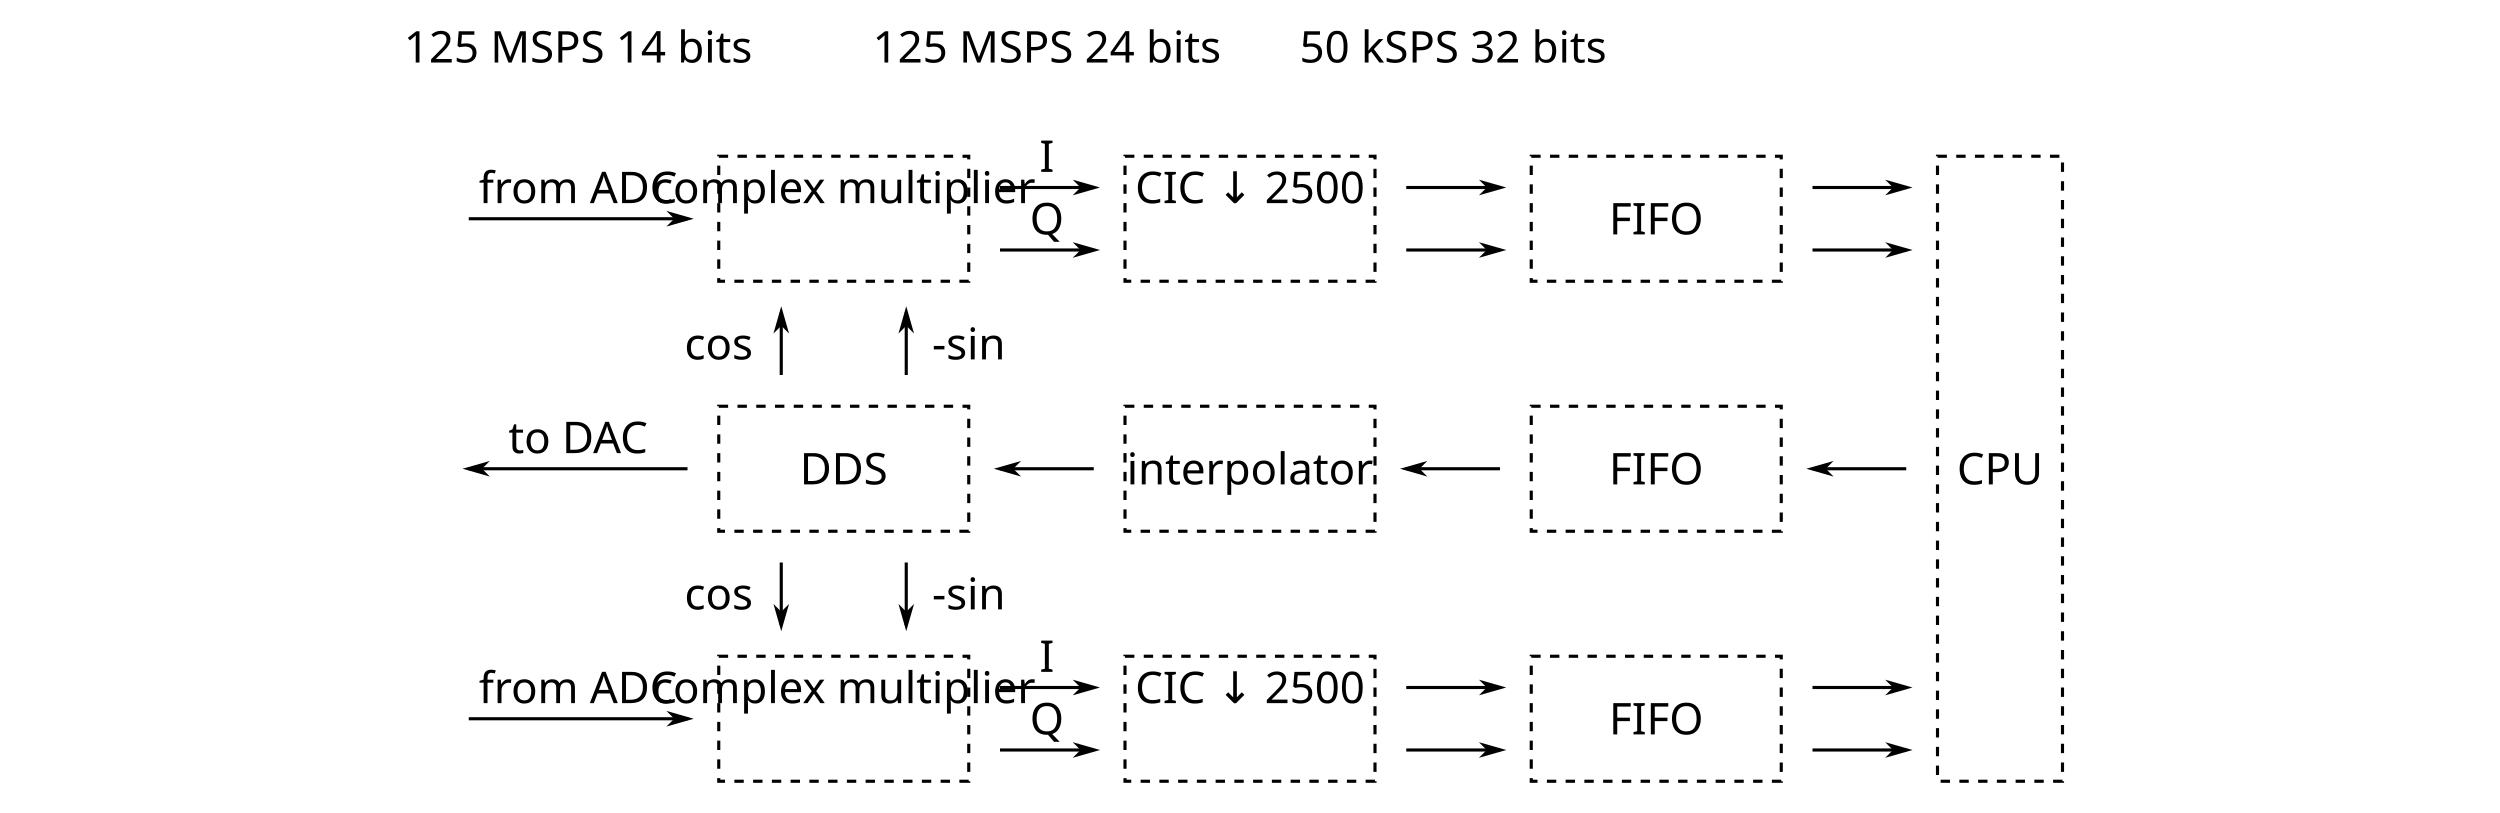
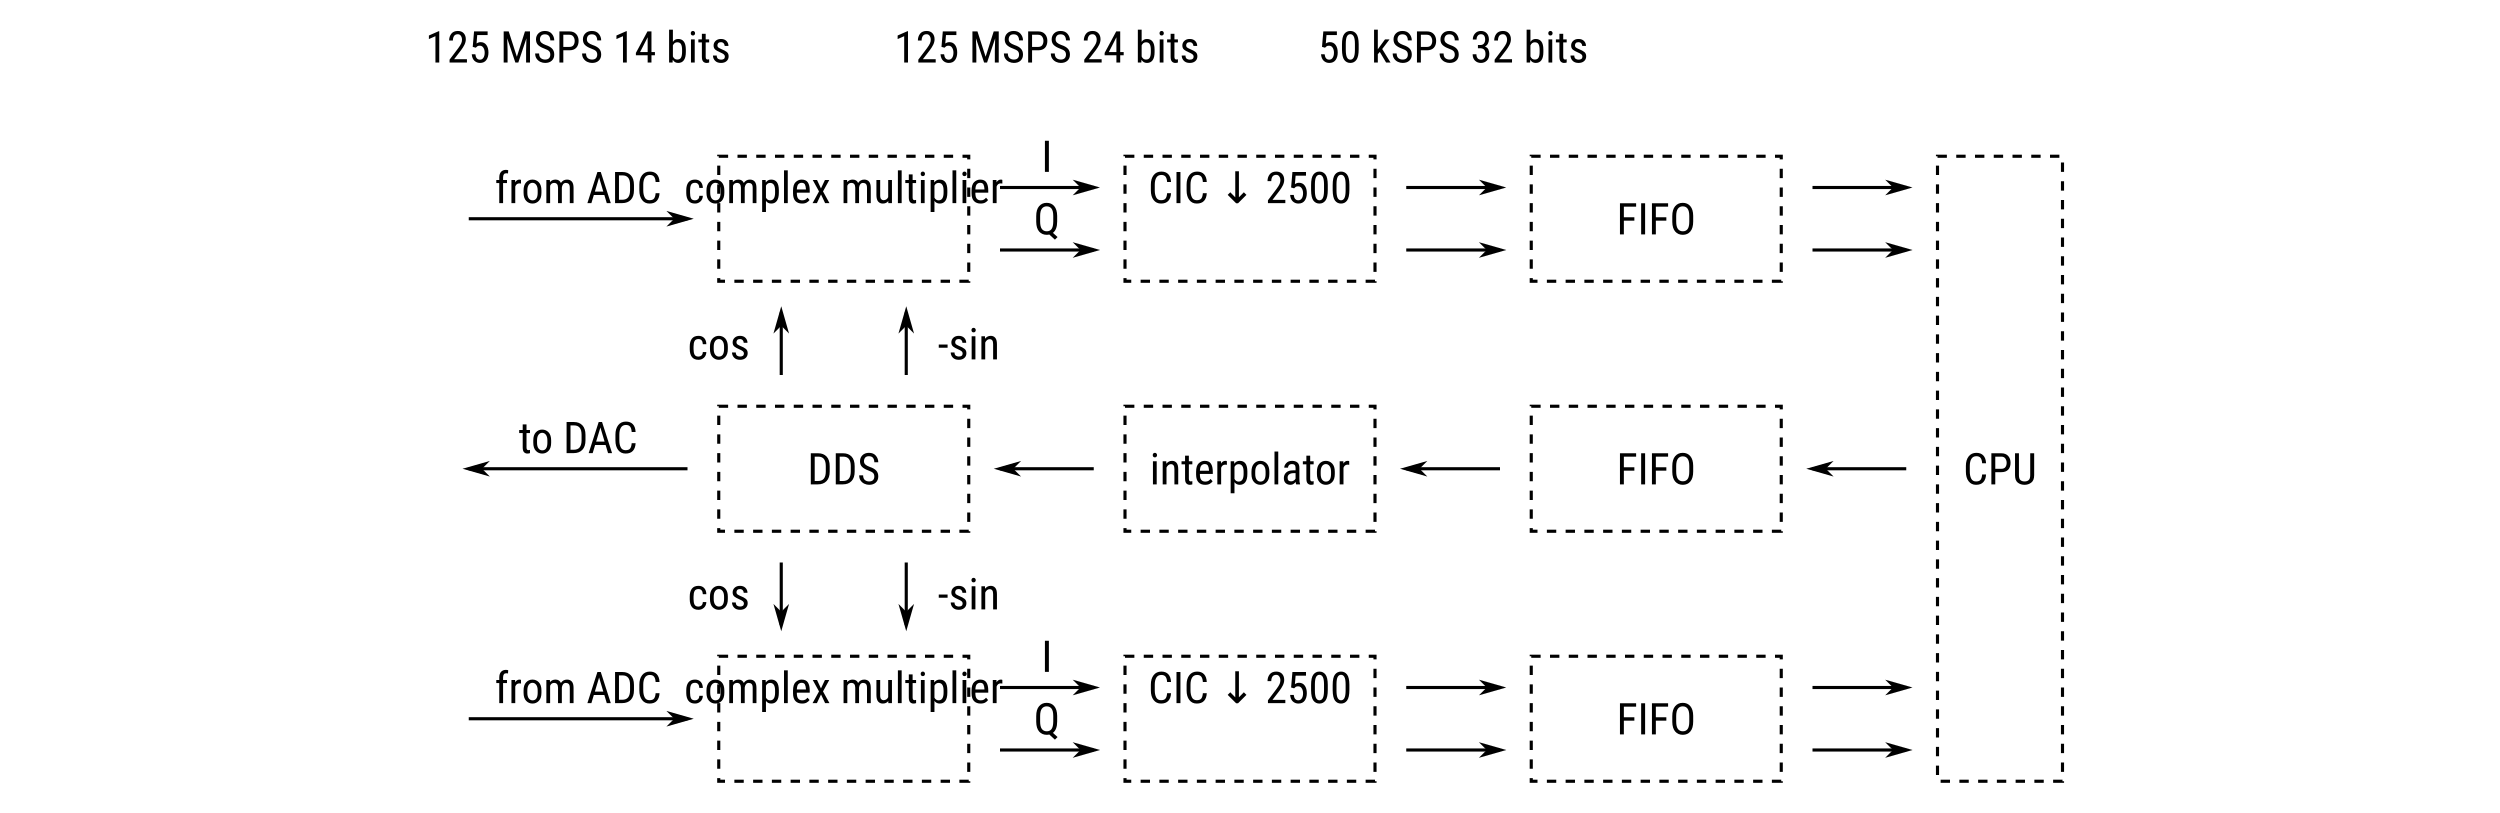
<svg xmlns="http://www.w3.org/2000/svg" width="800" height="260" version="1.1">
  <defs>
    <marker id="Arrow1L" overflow="visible" markerHeight="5" markerWidth="8.75" orient="auto-start-reverse" preserveAspectRatio="xMidYMid" refX="4.25" viewBox="0 0 8.75 5">
      <path transform="scale(-.5)" d="m0 0 5-5-17.5 5 17.5 5z" fill="context-stroke" fill-rule="evenodd" />
    </marker>
  </defs>
-   <text x="335" y="55" fill="#000000" font-family="Carlito" font-size="14px" text-align="center" text-anchor="middle" style="line-height:1.25">
+   <text x="335" y="55" fill="#000000" font-family="Roboto Condensed" font-size="14px" text-align="center" text-anchor="middle" style="line-height:1.25">
    <tspan>I</tspan>
  </text>
-   <text x="335" y="75" fill="#000000" font-family="Carlito" font-size="14px" text-align="center" text-anchor="middle" style="line-height:1.25">
+   <text x="335" y="75" fill="#000000" font-family="Roboto Condensed" font-size="14px" text-align="center" text-anchor="middle" style="line-height:1.25">
    <tspan>Q</tspan>
  </text>
-   <text x="185" y="20" fill="#000000" font-family="Carlito" font-size="14px" text-align="center" text-anchor="middle" style="line-height:1.25">
+   <text x="185" y="20" fill="#000000" font-family="Roboto Condensed" font-size="14px" text-align="center" text-anchor="middle" style="line-height:1.25">
    <tspan>125 MSPS</tspan>
    <tspan>14 bits</tspan>
  </text>
-   <text x="335" y="20" fill="#000000" font-family="Carlito" font-size="14px" text-align="center" text-anchor="middle" style="line-height:1.25">
+   <text x="335" y="20" fill="#000000" font-family="Roboto Condensed" font-size="14px" text-align="center" text-anchor="middle" style="line-height:1.25">
    <tspan>125 MSPS</tspan>
    <tspan>24 bits</tspan>
  </text>
  <path d="m320 60h30" fill="none" marker-end="url(#Arrow1L)" stroke="#000000" />
  <path d="m320 80h30" fill="none" marker-end="url(#Arrow1L)" stroke="#000000" />
-   <text x="270" y="65" fill="#000000" font-family="Carlito" font-size="14px" text-align="center" text-anchor="middle" style="line-height:1.25">
+   <text x="270" y="65" fill="#000000" font-family="Roboto Condensed" font-size="14px" text-align="center" text-anchor="middle" style="line-height:1.25">
    <tspan>complex</tspan>
    <tspan>multiplier</tspan>
  </text>
  <rect x="230" y="50" width="80" height="40" fill="none" stroke="#000000" stroke-dasharray="3, 3" />
  <rect x="360" y="50" width="80" height="40" fill="none" stroke="#000000" stroke-dasharray="3, 3" />
  <rect x="490" y="50" width="80" height="40" fill="none" stroke="#000000" stroke-dasharray="3, 3" />
-   <text x="400" y="65" fill="#000000" font-family="Carlito" font-size="14px" text-align="center" text-anchor="middle" style="line-height:1.25">
+   <text x="400" y="65" fill="#000000" font-family="Roboto Condensed" font-size="14px" text-align="center" text-anchor="middle" style="line-height:1.25">
    <tspan>CIC</tspan>
    <tspan>↓ 2500</tspan>
  </text>
-   <text x="530" y="75" fill="#000000" font-family="Carlito" font-size="14px" text-align="center" text-anchor="middle" style="line-height:1.25">
+   <text x="530" y="75" fill="#000000" font-family="Roboto Condensed" font-size="14px" text-align="center" text-anchor="middle" style="line-height:1.25">
    <tspan>FIFO</tspan>
  </text>
-   <text x="640" y="155" fill="#000000" font-family="Carlito" font-size="14px" text-align="center" text-anchor="middle" style="line-height:1.25">
+   <text x="640" y="155" fill="#000000" font-family="Roboto Condensed" font-size="14px" text-align="center" text-anchor="middle" style="line-height:1.25">
    <tspan>CPU</tspan>
  </text>
-   <text x="465" y="20" fill="#000000" font-family="Carlito" font-size="14px" text-align="center" text-anchor="middle" style="line-height:1.25">
+   <text x="465" y="20" fill="#000000" font-family="Roboto Condensed" font-size="14px" text-align="center" text-anchor="middle" style="line-height:1.25">
    <tspan>50 kSPS</tspan>
    <tspan>32 bits</tspan>
  </text>
  <path d="m250 120v-20" fill="none" marker-end="url(#Arrow1L)" stroke="#000000" />
  <path d="m290 120v-20" fill="none" marker-end="url(#Arrow1L)" stroke="#000000" />
-   <text x="230" y="115" fill="#000000" font-family="Carlito" font-size="14px" text-align="center" text-anchor="middle" style="line-height:1.25">
+   <text x="230" y="115" fill="#000000" font-family="Roboto Condensed" font-size="14px" text-align="center" text-anchor="middle" style="line-height:1.25">
    <tspan>cos</tspan>
  </text>
-   <text x="310" y="115" fill="#000000" font-family="Carlito" font-size="14px" text-align="center" text-anchor="middle" style="line-height:1.25">
+   <text x="310" y="115" fill="#000000" font-family="Roboto Condensed" font-size="14px" text-align="center" text-anchor="middle" style="line-height:1.25">
    <tspan>-sin</tspan>
  </text>
  <path d="m150 70h70" fill="none" marker-end="url(#Arrow1L)" stroke="#000000" />
-   <text x="185" y="65" fill="#000000" font-family="Carlito" font-size="14px" text-align="center" text-anchor="middle" style="line-height:1.25">
+   <text x="185" y="65" fill="#000000" font-family="Roboto Condensed" font-size="14px" text-align="center" text-anchor="middle" style="line-height:1.25">
    <tspan>from ADC</tspan>
  </text>
  <rect x="490" y="130" width="80" height="40" fill="none" stroke="#000000" stroke-dasharray="3, 3" />
-   <text x="530" y="155" fill="#000000" font-family="Carlito" font-size="14px" text-align="center" text-anchor="middle" style="line-height:1.25">
+   <text x="530" y="155" fill="#000000" font-family="Roboto Condensed" font-size="14px" text-align="center" text-anchor="middle" style="line-height:1.25">
    <tspan>FIFO</tspan>
  </text>
  <rect x="360" y="130" width="80" height="40" fill="none" stroke="#000000" stroke-dasharray="3, 3" />
-   <text x="400" y="155" fill="#000000" font-family="Carlito" font-size="14px" text-align="center" text-anchor="middle" style="line-height:1.25">
+   <text x="400" y="155" fill="#000000" font-family="Roboto Condensed" font-size="14px" text-align="center" text-anchor="middle" style="line-height:1.25">
    <tspan>interpolator</tspan>
  </text>
  <rect x="230" y="130" width="80" height="40" fill="none" stroke="#000000" stroke-dasharray="3, 3" />
-   <text x="270" y="155" fill="#000000" font-family="Carlito" font-size="14px" text-align="center" text-anchor="middle" style="line-height:1.25">
+   <text x="270" y="155" fill="#000000" font-family="Roboto Condensed" font-size="14px" text-align="center" text-anchor="middle" style="line-height:1.25">
    <tspan>DDS</tspan>
  </text>
  <path d="m450 60h30" fill="none" marker-end="url(#Arrow1L)" stroke="#000000" />
  <path d="m450 80h30" fill="none" marker-end="url(#Arrow1L)" stroke="#000000" />
  <path d="m580 60h30" fill="none" marker-end="url(#Arrow1L)" stroke="#000000" />
  <path d="m580 80h30" fill="none" marker-end="url(#Arrow1L)" stroke="#000000" />
  <rect x="620" y="50" width="40" height="200" fill="none" stroke="#000000" stroke-dasharray="3, 3" />
-   <text x="185" y="145" fill="#000000" font-family="Carlito" font-size="14px" text-align="center" text-anchor="middle" style="line-height:1.25">
+   <text x="185" y="145" fill="#000000" font-family="Roboto Condensed" font-size="14px" text-align="center" text-anchor="middle" style="line-height:1.25">
    <tspan>to DAC</tspan>
  </text>
  <path d="m480 150h-30" fill="none" marker-end="url(#Arrow1L)" stroke="#000000" />
  <path d="m610 150h-30" fill="none" marker-end="url(#Arrow1L)" stroke="#000000" />
  <path d="m350 150h-30" fill="none" marker-end="url(#Arrow1L)" stroke="#000000" />
  <path d="m220 150h-70" fill="none" marker-end="url(#Arrow1L)" stroke="#000000" />
-   <text x="335" y="215" fill="#000000" font-family="Carlito" font-size="14px" text-align="center" text-anchor="middle" style="line-height:1.25">
+   <text x="335" y="215" fill="#000000" font-family="Roboto Condensed" font-size="14px" text-align="center" text-anchor="middle" style="line-height:1.25">
    <tspan>I</tspan>
  </text>
-   <text x="335" y="235" fill="#000000" font-family="Carlito" font-size="14px" text-align="center" text-anchor="middle" style="line-height:1.25">
+   <text x="335" y="235" fill="#000000" font-family="Roboto Condensed" font-size="14px" text-align="center" text-anchor="middle" style="line-height:1.25">
    <tspan>Q</tspan>
  </text>
  <path d="m320 220h30" fill="none" marker-end="url(#Arrow1L)" stroke="#000000" />
  <path d="m320 240h30" fill="none" marker-end="url(#Arrow1L)" stroke="#000000" />
-   <text x="270" y="225" fill="#000000" font-family="Carlito" font-size="14px" text-align="center" text-anchor="middle" style="line-height:1.25">
+   <text x="270" y="225" fill="#000000" font-family="Roboto Condensed" font-size="14px" text-align="center" text-anchor="middle" style="line-height:1.25">
    <tspan>complex</tspan>
    <tspan>multiplier</tspan>
  </text>
  <rect x="230" y="210" width="80" height="40" fill="none" stroke="#000000" stroke-dasharray="3, 3" />
  <rect x="360" y="210" width="80" height="40" fill="none" stroke="#000000" stroke-dasharray="3, 3" />
  <rect x="490" y="210" width="80" height="40" fill="none" stroke="#000000" stroke-dasharray="3, 3" />
-   <text x="400" y="225" fill="#000000" font-family="Carlito" font-size="14px" text-align="center" text-anchor="middle" style="line-height:1.25">
+   <text x="400" y="225" fill="#000000" font-family="Roboto Condensed" font-size="14px" text-align="center" text-anchor="middle" style="line-height:1.25">
    <tspan>CIC</tspan>
    <tspan>↓ 2500</tspan>
  </text>
-   <text x="530" y="235" fill="#000000" font-family="Carlito" font-size="14px" text-align="center" text-anchor="middle" style="line-height:1.25">
+   <text x="530" y="235" fill="#000000" font-family="Roboto Condensed" font-size="14px" text-align="center" text-anchor="middle" style="line-height:1.25">
    <tspan>FIFO</tspan>
  </text>
  <path d="m150 230h70" fill="none" marker-end="url(#Arrow1L)" stroke="#000000" />
-   <text x="185" y="225" fill="#000000" font-family="Carlito" font-size="14px" text-align="center" text-anchor="middle" style="line-height:1.25">
+   <text x="185" y="225" fill="#000000" font-family="Roboto Condensed" font-size="14px" text-align="center" text-anchor="middle" style="line-height:1.25">
    <tspan>from ADC</tspan>
  </text>
  <path d="m450 220h30" fill="none" marker-end="url(#Arrow1L)" stroke="#000000" />
  <path d="m450 240h30" fill="none" marker-end="url(#Arrow1L)" stroke="#000000" />
  <path d="m580 220h30" fill="none" marker-end="url(#Arrow1L)" stroke="#000000" />
  <path d="m580 240h30" fill="none" marker-end="url(#Arrow1L)" stroke="#000000" />
  <path d="m250 180v20" fill="none" marker-end="url(#Arrow1L)" stroke="#000000" />
  <path d="m290 180v20" fill="none" marker-end="url(#Arrow1L)" stroke="#000000" />
-   <text x="230" y="195" fill="#000000" font-family="Carlito" font-size="14px" text-align="center" text-anchor="middle" style="line-height:1.25">
+   <text x="230" y="195" fill="#000000" font-family="Roboto Condensed" font-size="14px" text-align="center" text-anchor="middle" style="line-height:1.25">
    <tspan>cos</tspan>
  </text>
-   <text x="310" y="195" fill="#000000" font-family="Carlito" font-size="14px" text-align="center" text-anchor="middle" style="line-height:1.25">
+   <text x="310" y="195" fill="#000000" font-family="Roboto Condensed" font-size="14px" text-align="center" text-anchor="middle" style="line-height:1.25">
    <tspan>-sin</tspan>
  </text>
</svg>
